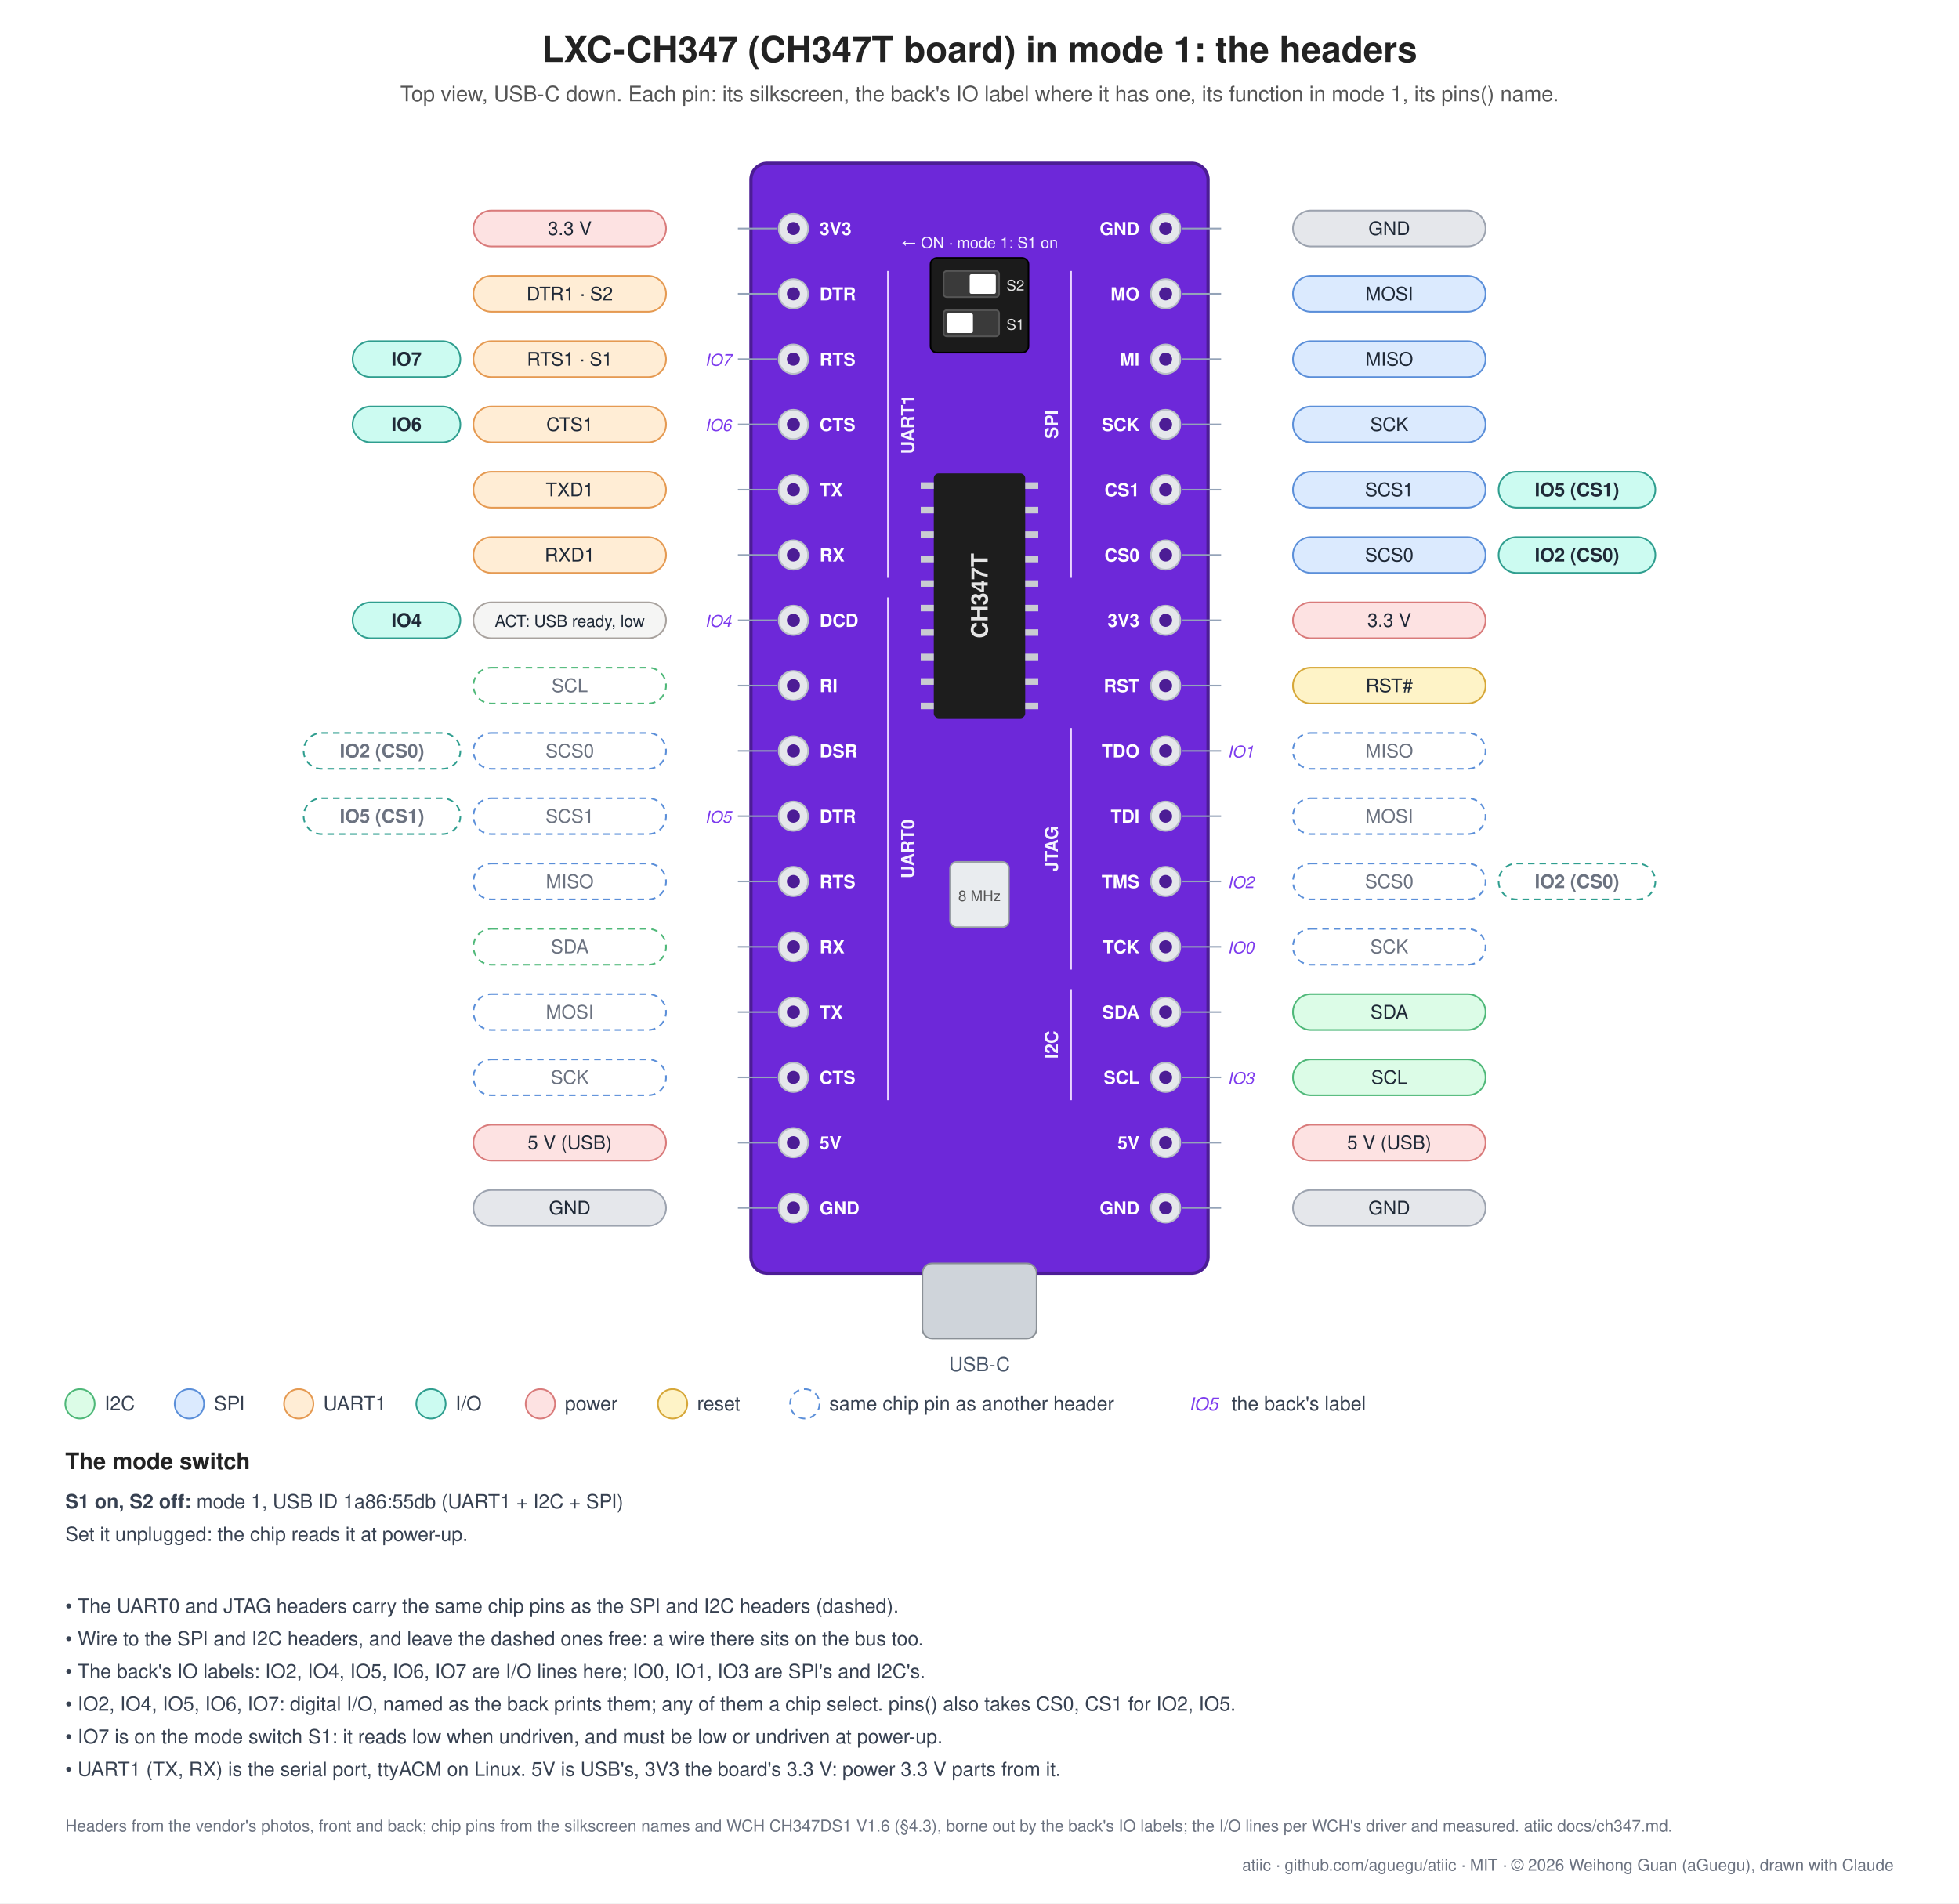
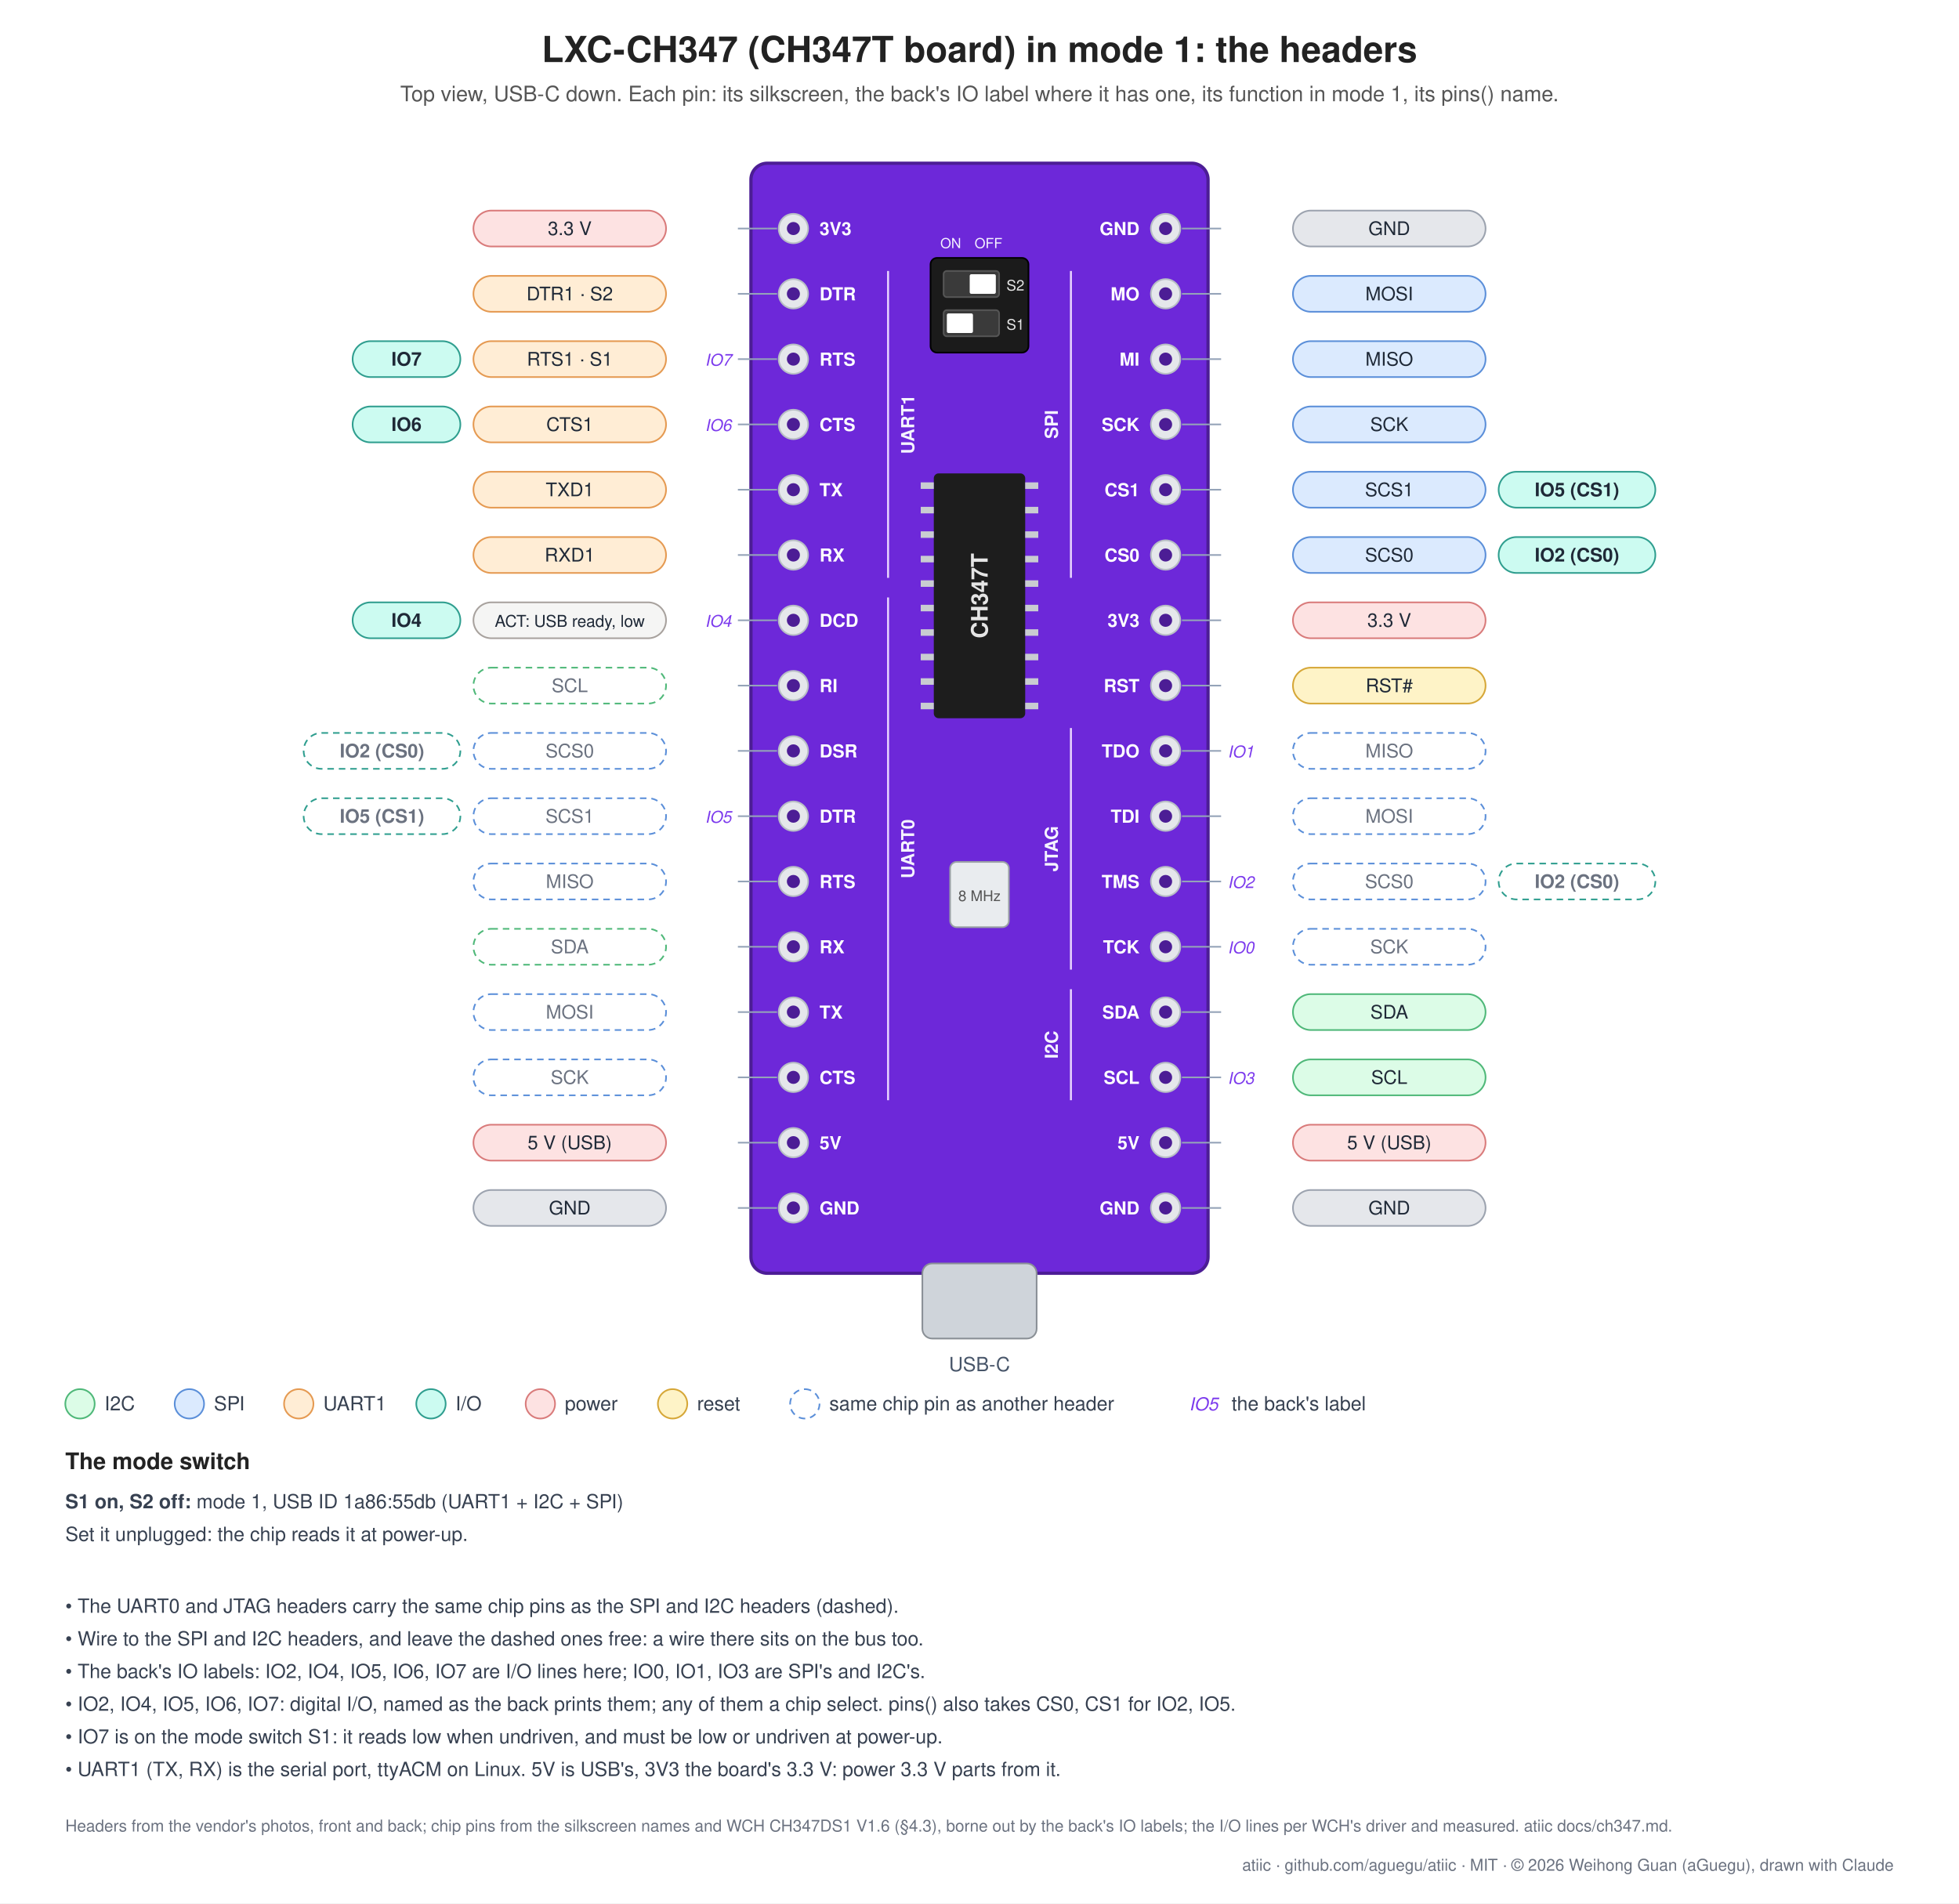
<svg xmlns="http://www.w3.org/2000/svg" viewBox="0 0 1200 1166" width="1200" height="1166" font-family="Helvetica, Arial, sans-serif">
  <rect width="1200" height="1166" fill="#ffffff" />
  <text x="600.0" y="38" text-anchor="middle" font-size="22" font-weight="bold" fill="#222">LXC-CH347 (CH347T board) in mode 1: the headers</text>
  <text x="600.0" y="62" text-anchor="middle" font-size="13" fill="#555">Top view, USB-C down. Each pin: its silkscreen, the back's IO label where it has one, its function in mode 1, its pins() name.</text>
  <rect x="460" y="100" width="280" height="680" rx="10" fill="#6d28d9" stroke="#4c1d95" stroke-width="2" />
  <circle cx="486" cy="740" r="9" fill="#e5e7eb" stroke="#b8bec5" />
  <circle cx="486" cy="740" r="4" fill="#4c1d95" />
  <text x="502" y="744" text-anchor="start" font-size="11" font-weight="bold" fill="#fff">GND</text>
  <line x1="476" y1="740" x2="452" y2="740" stroke="#94a3b8" />
  <rect x="290" y="729" width="118" height="22" rx="11" fill="#e5e7eb" stroke="#9ca3af" />
  <text x="349.0" y="744" text-anchor="middle" font-size="11.5" fill="#1f2937">GND</text>
  <circle cx="486" cy="700" r="9" fill="#e5e7eb" stroke="#b8bec5" />
  <circle cx="486" cy="700" r="4" fill="#4c1d95" />
  <text x="502" y="704" text-anchor="start" font-size="11" font-weight="bold" fill="#fff">5V</text>
  <line x1="476" y1="700" x2="452" y2="700" stroke="#94a3b8" />
  <rect x="290" y="689" width="118" height="22" rx="11" fill="#fde2e2" stroke="#d97b7b" />
  <text x="349.0" y="704" text-anchor="middle" font-size="11.5" fill="#1f2937">5 V (USB)</text>
  <circle cx="486" cy="660" r="9" fill="#e5e7eb" stroke="#b8bec5" />
  <circle cx="486" cy="660" r="4" fill="#4c1d95" />
  <text x="502" y="664" text-anchor="start" font-size="11" font-weight="bold" fill="#fff">CTS</text>
  <line x1="476" y1="660" x2="452" y2="660" stroke="#94a3b8" />
  <rect x="290" y="649" width="118" height="22" rx="11" fill="#ffffff" stroke="#5b8fd9" stroke-dasharray="4 3" />
  <text x="349.0" y="664" text-anchor="middle" font-size="11.5" fill="#6b7280">SCK</text>
  <circle cx="486" cy="620" r="9" fill="#e5e7eb" stroke="#b8bec5" />
  <circle cx="486" cy="620" r="4" fill="#4c1d95" />
  <text x="502" y="624" text-anchor="start" font-size="11" font-weight="bold" fill="#fff">TX</text>
  <line x1="476" y1="620" x2="452" y2="620" stroke="#94a3b8" />
  <rect x="290" y="609" width="118" height="22" rx="11" fill="#ffffff" stroke="#5b8fd9" stroke-dasharray="4 3" />
  <text x="349.0" y="624" text-anchor="middle" font-size="11.5" fill="#6b7280">MOSI</text>
  <circle cx="486" cy="580" r="9" fill="#e5e7eb" stroke="#b8bec5" />
  <circle cx="486" cy="580" r="4" fill="#4c1d95" />
  <text x="502" y="584" text-anchor="start" font-size="11" font-weight="bold" fill="#fff">RX</text>
  <line x1="476" y1="580" x2="452" y2="580" stroke="#94a3b8" />
  <rect x="290" y="569" width="118" height="22" rx="11" fill="#ffffff" stroke="#4fb879" stroke-dasharray="4 3" />
  <text x="349.0" y="584" text-anchor="middle" font-size="11.5" fill="#6b7280">SDA</text>
  <circle cx="486" cy="540" r="9" fill="#e5e7eb" stroke="#b8bec5" />
  <circle cx="486" cy="540" r="4" fill="#4c1d95" />
  <text x="502" y="544" text-anchor="start" font-size="11" font-weight="bold" fill="#fff">RTS</text>
  <line x1="476" y1="540" x2="452" y2="540" stroke="#94a3b8" />
  <rect x="290" y="529" width="118" height="22" rx="11" fill="#ffffff" stroke="#5b8fd9" stroke-dasharray="4 3" />
  <text x="349.0" y="544" text-anchor="middle" font-size="11.5" fill="#6b7280">MISO</text>
  <circle cx="486" cy="500" r="9" fill="#e5e7eb" stroke="#b8bec5" />
  <circle cx="486" cy="500" r="4" fill="#4c1d95" />
  <text x="502" y="504" text-anchor="start" font-size="11" font-weight="bold" fill="#fff">DTR</text>
  <line x1="476" y1="500" x2="452" y2="500" stroke="#94a3b8" />
  <text x="448" y="504" text-anchor="end" font-size="10" font-style="italic" fill="#7c3aed">IO5</text>
  <rect x="290" y="489" width="118" height="22" rx="11" fill="#ffffff" stroke="#5b8fd9" stroke-dasharray="4 3" />
  <text x="349.0" y="504" text-anchor="middle" font-size="11.5" fill="#6b7280">SCS1</text>
  <rect x="186" y="489" width="96" height="22" rx="11" fill="#ffffff" stroke="#2f9e8f" stroke-dasharray="4 3" />
  <text x="234.0" y="504" text-anchor="middle" font-size="11.5" font-weight="bold" fill="#6b7280">IO5 (CS1)</text>
  <circle cx="486" cy="460" r="9" fill="#e5e7eb" stroke="#b8bec5" />
  <circle cx="486" cy="460" r="4" fill="#4c1d95" />
  <text x="502" y="464" text-anchor="start" font-size="11" font-weight="bold" fill="#fff">DSR</text>
  <line x1="476" y1="460" x2="452" y2="460" stroke="#94a3b8" />
  <rect x="290" y="449" width="118" height="22" rx="11" fill="#ffffff" stroke="#5b8fd9" stroke-dasharray="4 3" />
  <text x="349.0" y="464" text-anchor="middle" font-size="11.5" fill="#6b7280">SCS0</text>
  <rect x="186" y="449" width="96" height="22" rx="11" fill="#ffffff" stroke="#2f9e8f" stroke-dasharray="4 3" />
  <text x="234.0" y="464" text-anchor="middle" font-size="11.5" font-weight="bold" fill="#6b7280">IO2 (CS0)</text>
  <circle cx="486" cy="420" r="9" fill="#e5e7eb" stroke="#b8bec5" />
  <circle cx="486" cy="420" r="4" fill="#4c1d95" />
  <text x="502" y="424" text-anchor="start" font-size="11" font-weight="bold" fill="#fff">RI</text>
  <line x1="476" y1="420" x2="452" y2="420" stroke="#94a3b8" />
  <rect x="290" y="409" width="118" height="22" rx="11" fill="#ffffff" stroke="#4fb879" stroke-dasharray="4 3" />
  <text x="349.0" y="424" text-anchor="middle" font-size="11.5" fill="#6b7280">SCL</text>
  <circle cx="486" cy="380" r="9" fill="#e5e7eb" stroke="#b8bec5" />
  <circle cx="486" cy="380" r="4" fill="#4c1d95" />
  <text x="502" y="384" text-anchor="start" font-size="11" font-weight="bold" fill="#fff">DCD</text>
  <line x1="476" y1="380" x2="452" y2="380" stroke="#94a3b8" />
  <text x="448" y="384" text-anchor="end" font-size="10" font-style="italic" fill="#7c3aed">IO4</text>
  <rect x="290" y="369" width="118" height="22" rx="11" fill="#f5f5f4" stroke="#a8a29e" />
  <text x="349.0" y="384" text-anchor="middle" font-size="10" fill="#1f2937">ACT: USB ready, low</text>
  <rect x="216" y="369" width="66" height="22" rx="11" fill="#ccfbf1" stroke="#2f9e8f" />
  <text x="249.0" y="384" text-anchor="middle" font-size="11.5" font-weight="bold" fill="#1f2937">IO4</text>
  <circle cx="486" cy="340" r="9" fill="#e5e7eb" stroke="#b8bec5" />
  <circle cx="486" cy="340" r="4" fill="#4c1d95" />
  <text x="502" y="344" text-anchor="start" font-size="11" font-weight="bold" fill="#fff">RX</text>
  <line x1="476" y1="340" x2="452" y2="340" stroke="#94a3b8" />
  <rect x="290" y="329" width="118" height="22" rx="11" fill="#ffedd5" stroke="#e59a52" />
  <text x="349.0" y="344" text-anchor="middle" font-size="11.5" fill="#1f2937">RXD1</text>
  <circle cx="486" cy="300" r="9" fill="#e5e7eb" stroke="#b8bec5" />
  <circle cx="486" cy="300" r="4" fill="#4c1d95" />
  <text x="502" y="304" text-anchor="start" font-size="11" font-weight="bold" fill="#fff">TX</text>
  <line x1="476" y1="300" x2="452" y2="300" stroke="#94a3b8" />
  <rect x="290" y="289" width="118" height="22" rx="11" fill="#ffedd5" stroke="#e59a52" />
  <text x="349.0" y="304" text-anchor="middle" font-size="11.5" fill="#1f2937">TXD1</text>
  <circle cx="486" cy="260" r="9" fill="#e5e7eb" stroke="#b8bec5" />
  <circle cx="486" cy="260" r="4" fill="#4c1d95" />
  <text x="502" y="264" text-anchor="start" font-size="11" font-weight="bold" fill="#fff">CTS</text>
  <line x1="476" y1="260" x2="452" y2="260" stroke="#94a3b8" />
  <text x="448" y="264" text-anchor="end" font-size="10" font-style="italic" fill="#7c3aed">IO6</text>
  <rect x="290" y="249" width="118" height="22" rx="11" fill="#ffedd5" stroke="#e59a52" />
  <text x="349.0" y="264" text-anchor="middle" font-size="11.5" fill="#1f2937">CTS1</text>
  <rect x="216" y="249" width="66" height="22" rx="11" fill="#ccfbf1" stroke="#2f9e8f" />
  <text x="249.0" y="264" text-anchor="middle" font-size="11.5" font-weight="bold" fill="#1f2937">IO6</text>
  <circle cx="486" cy="220" r="9" fill="#e5e7eb" stroke="#b8bec5" />
  <circle cx="486" cy="220" r="4" fill="#4c1d95" />
  <text x="502" y="224" text-anchor="start" font-size="11" font-weight="bold" fill="#fff">RTS</text>
  <line x1="476" y1="220" x2="452" y2="220" stroke="#94a3b8" />
  <text x="448" y="224" text-anchor="end" font-size="10" font-style="italic" fill="#7c3aed">IO7</text>
  <rect x="290" y="209" width="118" height="22" rx="11" fill="#ffedd5" stroke="#e59a52" />
  <text x="349.0" y="224" text-anchor="middle" font-size="11.5" fill="#1f2937">RTS1 · S1</text>
  <rect x="216" y="209" width="66" height="22" rx="11" fill="#ccfbf1" stroke="#2f9e8f" />
  <text x="249.0" y="224" text-anchor="middle" font-size="11.5" font-weight="bold" fill="#1f2937">IO7</text>
  <circle cx="486" cy="180" r="9" fill="#e5e7eb" stroke="#b8bec5" />
  <circle cx="486" cy="180" r="4" fill="#4c1d95" />
  <text x="502" y="184" text-anchor="start" font-size="11" font-weight="bold" fill="#fff">DTR</text>
  <line x1="476" y1="180" x2="452" y2="180" stroke="#94a3b8" />
  <rect x="290" y="169" width="118" height="22" rx="11" fill="#ffedd5" stroke="#e59a52" />
  <text x="349.0" y="184" text-anchor="middle" font-size="11.5" fill="#1f2937">DTR1 · S2</text>
  <circle cx="486" cy="140" r="9" fill="#e5e7eb" stroke="#b8bec5" />
  <circle cx="486" cy="140" r="4" fill="#4c1d95" />
  <text x="502" y="144" text-anchor="start" font-size="11" font-weight="bold" fill="#fff">3V3</text>
  <line x1="476" y1="140" x2="452" y2="140" stroke="#94a3b8" />
  <rect x="290" y="129" width="118" height="22" rx="11" fill="#fde2e2" stroke="#d97b7b" />
  <text x="349.0" y="144" text-anchor="middle" font-size="11.5" fill="#1f2937">3.3 V</text>
  <circle cx="714" cy="740" r="9" fill="#e5e7eb" stroke="#b8bec5" />
  <circle cx="714" cy="740" r="4" fill="#4c1d95" />
  <text x="698" y="744" text-anchor="end" font-size="11" font-weight="bold" fill="#fff">GND</text>
  <line x1="724" y1="740" x2="748" y2="740" stroke="#94a3b8" />
  <rect x="792" y="729" width="118" height="22" rx="11" fill="#e5e7eb" stroke="#9ca3af" />
  <text x="851.0" y="744" text-anchor="middle" font-size="11.5" fill="#1f2937">GND</text>
  <circle cx="714" cy="700" r="9" fill="#e5e7eb" stroke="#b8bec5" />
  <circle cx="714" cy="700" r="4" fill="#4c1d95" />
  <text x="698" y="704" text-anchor="end" font-size="11" font-weight="bold" fill="#fff">5V</text>
  <line x1="724" y1="700" x2="748" y2="700" stroke="#94a3b8" />
  <rect x="792" y="689" width="118" height="22" rx="11" fill="#fde2e2" stroke="#d97b7b" />
  <text x="851.0" y="704" text-anchor="middle" font-size="11.5" fill="#1f2937">5 V (USB)</text>
  <circle cx="714" cy="660" r="9" fill="#e5e7eb" stroke="#b8bec5" />
  <circle cx="714" cy="660" r="4" fill="#4c1d95" />
  <text x="698" y="664" text-anchor="end" font-size="11" font-weight="bold" fill="#fff">SCL</text>
  <line x1="724" y1="660" x2="748" y2="660" stroke="#94a3b8" />
  <text x="752" y="664" text-anchor="start" font-size="10" font-style="italic" fill="#7c3aed">IO3</text>
  <rect x="792" y="649" width="118" height="22" rx="11" fill="#dcfce7" stroke="#4fb879" />
  <text x="851.0" y="664" text-anchor="middle" font-size="11.5" fill="#1f2937">SCL</text>
  <circle cx="714" cy="620" r="9" fill="#e5e7eb" stroke="#b8bec5" />
  <circle cx="714" cy="620" r="4" fill="#4c1d95" />
  <text x="698" y="624" text-anchor="end" font-size="11" font-weight="bold" fill="#fff">SDA</text>
  <line x1="724" y1="620" x2="748" y2="620" stroke="#94a3b8" />
  <rect x="792" y="609" width="118" height="22" rx="11" fill="#dcfce7" stroke="#4fb879" />
  <text x="851.0" y="624" text-anchor="middle" font-size="11.5" fill="#1f2937">SDA</text>
  <circle cx="714" cy="580" r="9" fill="#e5e7eb" stroke="#b8bec5" />
  <circle cx="714" cy="580" r="4" fill="#4c1d95" />
  <text x="698" y="584" text-anchor="end" font-size="11" font-weight="bold" fill="#fff">TCK</text>
  <line x1="724" y1="580" x2="748" y2="580" stroke="#94a3b8" />
  <text x="752" y="584" text-anchor="start" font-size="10" font-style="italic" fill="#7c3aed">IO0</text>
  <rect x="792" y="569" width="118" height="22" rx="11" fill="#ffffff" stroke="#5b8fd9" stroke-dasharray="4 3" />
  <text x="851.0" y="584" text-anchor="middle" font-size="11.5" fill="#6b7280">SCK</text>
  <circle cx="714" cy="540" r="9" fill="#e5e7eb" stroke="#b8bec5" />
  <circle cx="714" cy="540" r="4" fill="#4c1d95" />
  <text x="698" y="544" text-anchor="end" font-size="11" font-weight="bold" fill="#fff">TMS</text>
  <line x1="724" y1="540" x2="748" y2="540" stroke="#94a3b8" />
  <text x="752" y="544" text-anchor="start" font-size="10" font-style="italic" fill="#7c3aed">IO2</text>
  <rect x="792" y="529" width="118" height="22" rx="11" fill="#ffffff" stroke="#5b8fd9" stroke-dasharray="4 3" />
  <text x="851.0" y="544" text-anchor="middle" font-size="11.5" fill="#6b7280">SCS0</text>
  <rect x="918" y="529" width="96" height="22" rx="11" fill="#ffffff" stroke="#2f9e8f" stroke-dasharray="4 3" />
  <text x="966.0" y="544" text-anchor="middle" font-size="11.5" font-weight="bold" fill="#6b7280">IO2 (CS0)</text>
  <circle cx="714" cy="500" r="9" fill="#e5e7eb" stroke="#b8bec5" />
  <circle cx="714" cy="500" r="4" fill="#4c1d95" />
  <text x="698" y="504" text-anchor="end" font-size="11" font-weight="bold" fill="#fff">TDI</text>
  <line x1="724" y1="500" x2="748" y2="500" stroke="#94a3b8" />
  <rect x="792" y="489" width="118" height="22" rx="11" fill="#ffffff" stroke="#5b8fd9" stroke-dasharray="4 3" />
  <text x="851.0" y="504" text-anchor="middle" font-size="11.5" fill="#6b7280">MOSI</text>
  <circle cx="714" cy="460" r="9" fill="#e5e7eb" stroke="#b8bec5" />
  <circle cx="714" cy="460" r="4" fill="#4c1d95" />
  <text x="698" y="464" text-anchor="end" font-size="11" font-weight="bold" fill="#fff">TDO</text>
  <line x1="724" y1="460" x2="748" y2="460" stroke="#94a3b8" />
  <text x="752" y="464" text-anchor="start" font-size="10" font-style="italic" fill="#7c3aed">IO1</text>
  <rect x="792" y="449" width="118" height="22" rx="11" fill="#ffffff" stroke="#5b8fd9" stroke-dasharray="4 3" />
  <text x="851.0" y="464" text-anchor="middle" font-size="11.5" fill="#6b7280">MISO</text>
  <circle cx="714" cy="420" r="9" fill="#e5e7eb" stroke="#b8bec5" />
  <circle cx="714" cy="420" r="4" fill="#4c1d95" />
  <text x="698" y="424" text-anchor="end" font-size="11" font-weight="bold" fill="#fff">RST</text>
  <line x1="724" y1="420" x2="748" y2="420" stroke="#94a3b8" />
  <rect x="792" y="409" width="118" height="22" rx="11" fill="#fef3c7" stroke="#d6a738" />
  <text x="851.0" y="424" text-anchor="middle" font-size="11.5" fill="#1f2937">RST#</text>
  <circle cx="714" cy="380" r="9" fill="#e5e7eb" stroke="#b8bec5" />
  <circle cx="714" cy="380" r="4" fill="#4c1d95" />
  <text x="698" y="384" text-anchor="end" font-size="11" font-weight="bold" fill="#fff">3V3</text>
  <line x1="724" y1="380" x2="748" y2="380" stroke="#94a3b8" />
  <rect x="792" y="369" width="118" height="22" rx="11" fill="#fde2e2" stroke="#d97b7b" />
  <text x="851.0" y="384" text-anchor="middle" font-size="11.5" fill="#1f2937">3.3 V</text>
  <circle cx="714" cy="340" r="9" fill="#e5e7eb" stroke="#b8bec5" />
  <circle cx="714" cy="340" r="4" fill="#4c1d95" />
  <text x="698" y="344" text-anchor="end" font-size="11" font-weight="bold" fill="#fff">CS0</text>
  <line x1="724" y1="340" x2="748" y2="340" stroke="#94a3b8" />
  <rect x="792" y="329" width="118" height="22" rx="11" fill="#dbeafe" stroke="#5b8fd9" />
  <text x="851.0" y="344" text-anchor="middle" font-size="11.5" fill="#1f2937">SCS0</text>
  <rect x="918" y="329" width="96" height="22" rx="11" fill="#ccfbf1" stroke="#2f9e8f" />
  <text x="966.0" y="344" text-anchor="middle" font-size="11.5" font-weight="bold" fill="#1f2937">IO2 (CS0)</text>
  <circle cx="714" cy="300" r="9" fill="#e5e7eb" stroke="#b8bec5" />
  <circle cx="714" cy="300" r="4" fill="#4c1d95" />
  <text x="698" y="304" text-anchor="end" font-size="11" font-weight="bold" fill="#fff">CS1</text>
  <line x1="724" y1="300" x2="748" y2="300" stroke="#94a3b8" />
  <rect x="792" y="289" width="118" height="22" rx="11" fill="#dbeafe" stroke="#5b8fd9" />
  <text x="851.0" y="304" text-anchor="middle" font-size="11.5" fill="#1f2937">SCS1</text>
  <rect x="918" y="289" width="96" height="22" rx="11" fill="#ccfbf1" stroke="#2f9e8f" />
  <text x="966.0" y="304" text-anchor="middle" font-size="11.5" font-weight="bold" fill="#1f2937">IO5 (CS1)</text>
  <circle cx="714" cy="260" r="9" fill="#e5e7eb" stroke="#b8bec5" />
  <circle cx="714" cy="260" r="4" fill="#4c1d95" />
  <text x="698" y="264" text-anchor="end" font-size="11" font-weight="bold" fill="#fff">SCK</text>
  <line x1="724" y1="260" x2="748" y2="260" stroke="#94a3b8" />
  <rect x="792" y="249" width="118" height="22" rx="11" fill="#dbeafe" stroke="#5b8fd9" />
  <text x="851.0" y="264" text-anchor="middle" font-size="11.5" fill="#1f2937">SCK</text>
  <circle cx="714" cy="220" r="9" fill="#e5e7eb" stroke="#b8bec5" />
  <circle cx="714" cy="220" r="4" fill="#4c1d95" />
  <text x="698" y="224" text-anchor="end" font-size="11" font-weight="bold" fill="#fff">MI</text>
  <line x1="724" y1="220" x2="748" y2="220" stroke="#94a3b8" />
  <rect x="792" y="209" width="118" height="22" rx="11" fill="#dbeafe" stroke="#5b8fd9" />
  <text x="851.0" y="224" text-anchor="middle" font-size="11.5" fill="#1f2937">MISO</text>
  <circle cx="714" cy="180" r="9" fill="#e5e7eb" stroke="#b8bec5" />
  <circle cx="714" cy="180" r="4" fill="#4c1d95" />
  <text x="698" y="184" text-anchor="end" font-size="11" font-weight="bold" fill="#fff">MO</text>
  <line x1="724" y1="180" x2="748" y2="180" stroke="#94a3b8" />
  <rect x="792" y="169" width="118" height="22" rx="11" fill="#dbeafe" stroke="#5b8fd9" />
  <text x="851.0" y="184" text-anchor="middle" font-size="11.5" fill="#1f2937">MOSI</text>
  <circle cx="714" cy="140" r="9" fill="#e5e7eb" stroke="#b8bec5" />
  <circle cx="714" cy="140" r="4" fill="#4c1d95" />
  <text x="698" y="144" text-anchor="end" font-size="11" font-weight="bold" fill="#fff">GND</text>
  <line x1="724" y1="140" x2="748" y2="140" stroke="#94a3b8" />
  <rect x="792" y="129" width="118" height="22" rx="11" fill="#e5e7eb" stroke="#9ca3af" />
  <text x="851.0" y="144" text-anchor="middle" font-size="11.5" fill="#1f2937">GND</text>
  <line x1="544" y1="366" x2="544" y2="674" stroke="#e9d5ff" stroke-width="1.2" />
  <text transform="translate(560 520.0) rotate(-90)" text-anchor="middle" font-size="11" font-weight="bold" fill="#f5f3ff">UART0</text>
  <line x1="544" y1="166" x2="544" y2="354" stroke="#e9d5ff" stroke-width="1.2" />
  <text transform="translate(560 260.0) rotate(-90)" text-anchor="middle" font-size="11" font-weight="bold" fill="#f5f3ff">UART1</text>
  <line x1="656" y1="606" x2="656" y2="674" stroke="#e9d5ff" stroke-width="1.2" />
  <text transform="translate(648 640.0) rotate(-90)" text-anchor="middle" font-size="11" font-weight="bold" fill="#f5f3ff">I2C</text>
  <line x1="656" y1="446" x2="656" y2="594" stroke="#e9d5ff" stroke-width="1.2" />
  <text transform="translate(648 520.0) rotate(-90)" text-anchor="middle" font-size="11" font-weight="bold" fill="#f5f3ff">JTAG</text>
  <line x1="656" y1="166" x2="656" y2="354" stroke="#e9d5ff" stroke-width="1.2" />
  <text transform="translate(648 260.0) rotate(-90)" text-anchor="middle" font-size="11" font-weight="bold" fill="#f5f3ff">SPI</text>
  <rect x="572.0" y="290" width="56" height="150" rx="3" fill="#1d1d1d" />
  <rect x="564.0" y="295.5" width="8" height="4" fill="#c9ccd1" />
  <rect x="628.0" y="295.5" width="8" height="4" fill="#c9ccd1" />
  <rect x="564.0" y="310.5" width="8" height="4" fill="#c9ccd1" />
  <rect x="628.0" y="310.5" width="8" height="4" fill="#c9ccd1" />
  <rect x="564.0" y="325.5" width="8" height="4" fill="#c9ccd1" />
  <rect x="628.0" y="325.5" width="8" height="4" fill="#c9ccd1" />
  <rect x="564.0" y="340.5" width="8" height="4" fill="#c9ccd1" />
  <rect x="628.0" y="340.5" width="8" height="4" fill="#c9ccd1" />
  <rect x="564.0" y="355.5" width="8" height="4" fill="#c9ccd1" />
  <rect x="628.0" y="355.5" width="8" height="4" fill="#c9ccd1" />
  <rect x="564.0" y="370.5" width="8" height="4" fill="#c9ccd1" />
  <rect x="628.0" y="370.5" width="8" height="4" fill="#c9ccd1" />
  <rect x="564.0" y="385.5" width="8" height="4" fill="#c9ccd1" />
  <rect x="628.0" y="385.5" width="8" height="4" fill="#c9ccd1" />
  <rect x="564.0" y="400.5" width="8" height="4" fill="#c9ccd1" />
  <rect x="628.0" y="400.5" width="8" height="4" fill="#c9ccd1" />
  <rect x="564.0" y="415.5" width="8" height="4" fill="#c9ccd1" />
  <rect x="628.0" y="415.5" width="8" height="4" fill="#c9ccd1" />
  <rect x="564.0" y="430.5" width="8" height="4" fill="#c9ccd1" />
  <rect x="628.0" y="430.5" width="8" height="4" fill="#c9ccd1" />
  <text transform="translate(605.0 365.0) rotate(-90)" text-anchor="middle" font-size="14" font-weight="bold" fill="#e5e5e5">CH347T</text>
  <rect x="582.0" y="528" width="36" height="40" rx="4" fill="#e9ecef" stroke="#9aa0a6" />
  <text x="600.0" y="552" text-anchor="middle" font-size="9" fill="#555">8 MHz</text>
  <rect x="570.0" y="158" width="60" height="58" rx="4" fill="#1b1b1b" stroke="#000" />
  <rect x="578.0" y="166" width="34" height="16" rx="2" fill="#3a3a3a" stroke="#555" />
  <rect x="594.0" y="168" width="16" height="12" rx="1" fill="#ffffff" />
  <text x="622.0" y="178" text-anchor="middle" font-size="9" fill="#e5e5e5">S2</text>
  <rect x="578.0" y="190" width="34" height="16" rx="2" fill="#3a3a3a" stroke="#555" />
  <rect x="580.0" y="192" width="16" height="12" rx="1" fill="#ffffff" />
  <text x="622.0" y="202" text-anchor="middle" font-size="9" fill="#e5e5e5">S1</text>
-   <text x="600.0" y="152" text-anchor="middle" font-size="9.5" fill="#f5f3ff">← ON · mode 1: S1 on</text>
+   <text x="576.0" y="152" font-size="8.5" fill="#f5f3ff">ON</text>
+   <text x="614.0" y="152" text-anchor="end" font-size="8.5" fill="#f5f3ff">OFF</text>
  <rect x="565.0" y="774" width="70" height="46" rx="6" fill="#cfd4da" stroke="#8a9096" />
  <text x="600.0" y="840" text-anchor="middle" font-size="12" fill="#475569">USB-C</text>
  <rect x="40" y="851" width="18" height="18" rx="9" fill="#dcfce7" stroke="#4fb879" />
  <text x="64" y="864" font-size="12" fill="#374151">I2C</text>
  <rect x="107" y="851" width="18" height="18" rx="9" fill="#dbeafe" stroke="#5b8fd9" />
  <text x="131" y="864" font-size="12" fill="#374151">SPI</text>
  <rect x="174" y="851" width="18" height="18" rx="9" fill="#ffedd5" stroke="#e59a52" />
  <text x="198" y="864" font-size="12" fill="#374151">UART1</text>
  <rect x="255" y="851" width="18" height="18" rx="9" fill="#ccfbf1" stroke="#2f9e8f" />
  <text x="279" y="864" font-size="12" fill="#374151">I/O</text>
  <rect x="322" y="851" width="18" height="18" rx="9" fill="#fde2e2" stroke="#d97b7b" />
  <text x="346" y="864" font-size="12" fill="#374151">power</text>
  <rect x="403" y="851" width="18" height="18" rx="9" fill="#fef3c7" stroke="#d6a738" />
  <text x="427" y="864" font-size="12" fill="#374151">reset</text>
  <rect x="484" y="851" width="18" height="18" rx="9" fill="#ffffff" stroke="#5b8fd9" stroke-dasharray="4 3" />
  <text x="508" y="864" font-size="12" fill="#374151">same chip pin as another header</text>
  <text x="728.4" y="864" font-size="11" font-style="italic" fill="#7c3aed">IO5</text>
  <text x="754.4" y="864" font-size="12" fill="#374151">the back's label</text>
  <text x="40" y="900" font-size="14" font-weight="bold" fill="#222">The mode switch</text>
  <text x="40" y="924" font-size="12" fill="#374151">
    <tspan font-weight="bold">S1 on, S2 off:</tspan> mode 1, USB ID 1a86:55db (UART1 + I2C + SPI)</text>
  <text x="40" y="944" font-size="12" fill="#374151">Set it unplugged: the chip reads it at power-up.</text>
  <text x="40" y="988" font-size="12" fill="#374151">• The UART0 and JTAG headers carry the same chip pins as the SPI and I2C headers (dashed).</text>
  <text x="40" y="1008" font-size="12" fill="#374151">• Wire to the SPI and I2C headers, and leave the dashed ones free: a wire there sits on the bus too.</text>
  <text x="40" y="1028" font-size="12" fill="#374151">• The back's IO labels: IO2, IO4, IO5, IO6, IO7 are I/O lines here; IO0, IO1, IO3 are SPI's and I2C's.</text>
  <text x="40" y="1048" font-size="12" fill="#374151">• IO2, IO4, IO5, IO6, IO7: digital I/O, named as the back prints them; any of them a chip select. pins() also takes CS0, CS1 for IO2, IO5.</text>
  <text x="40" y="1068" font-size="12" fill="#374151">• IO7 is on the mode switch S1: it reads low when undriven, and must be low or undriven at power-up.</text>
  <text x="40" y="1088" font-size="12" fill="#374151">• UART1 (TX, RX) is the serial port, ttyACM on Linux. 5V is USB's, 3V3 the board's 3.3 V: power 3.3 V parts from it.</text>
  <text x="40" y="1122" font-size="10" fill="#6b7280">Headers from the vendor's photos, front and back; chip pins from the silkscreen names and WCH CH347DS1 V1.6 (§4.3), borne out by the back's IO labels; the I/O lines per WCH's driver and measured. atiic docs/ch347.md.</text>
  <text x="1160" y="1146" text-anchor="end" font-size="10" fill="#6b7280">atiic · github.com/aguegu/atiic · MIT · © 2026 Weihong Guan (aGuegu), drawn with Claude</text>
</svg>
